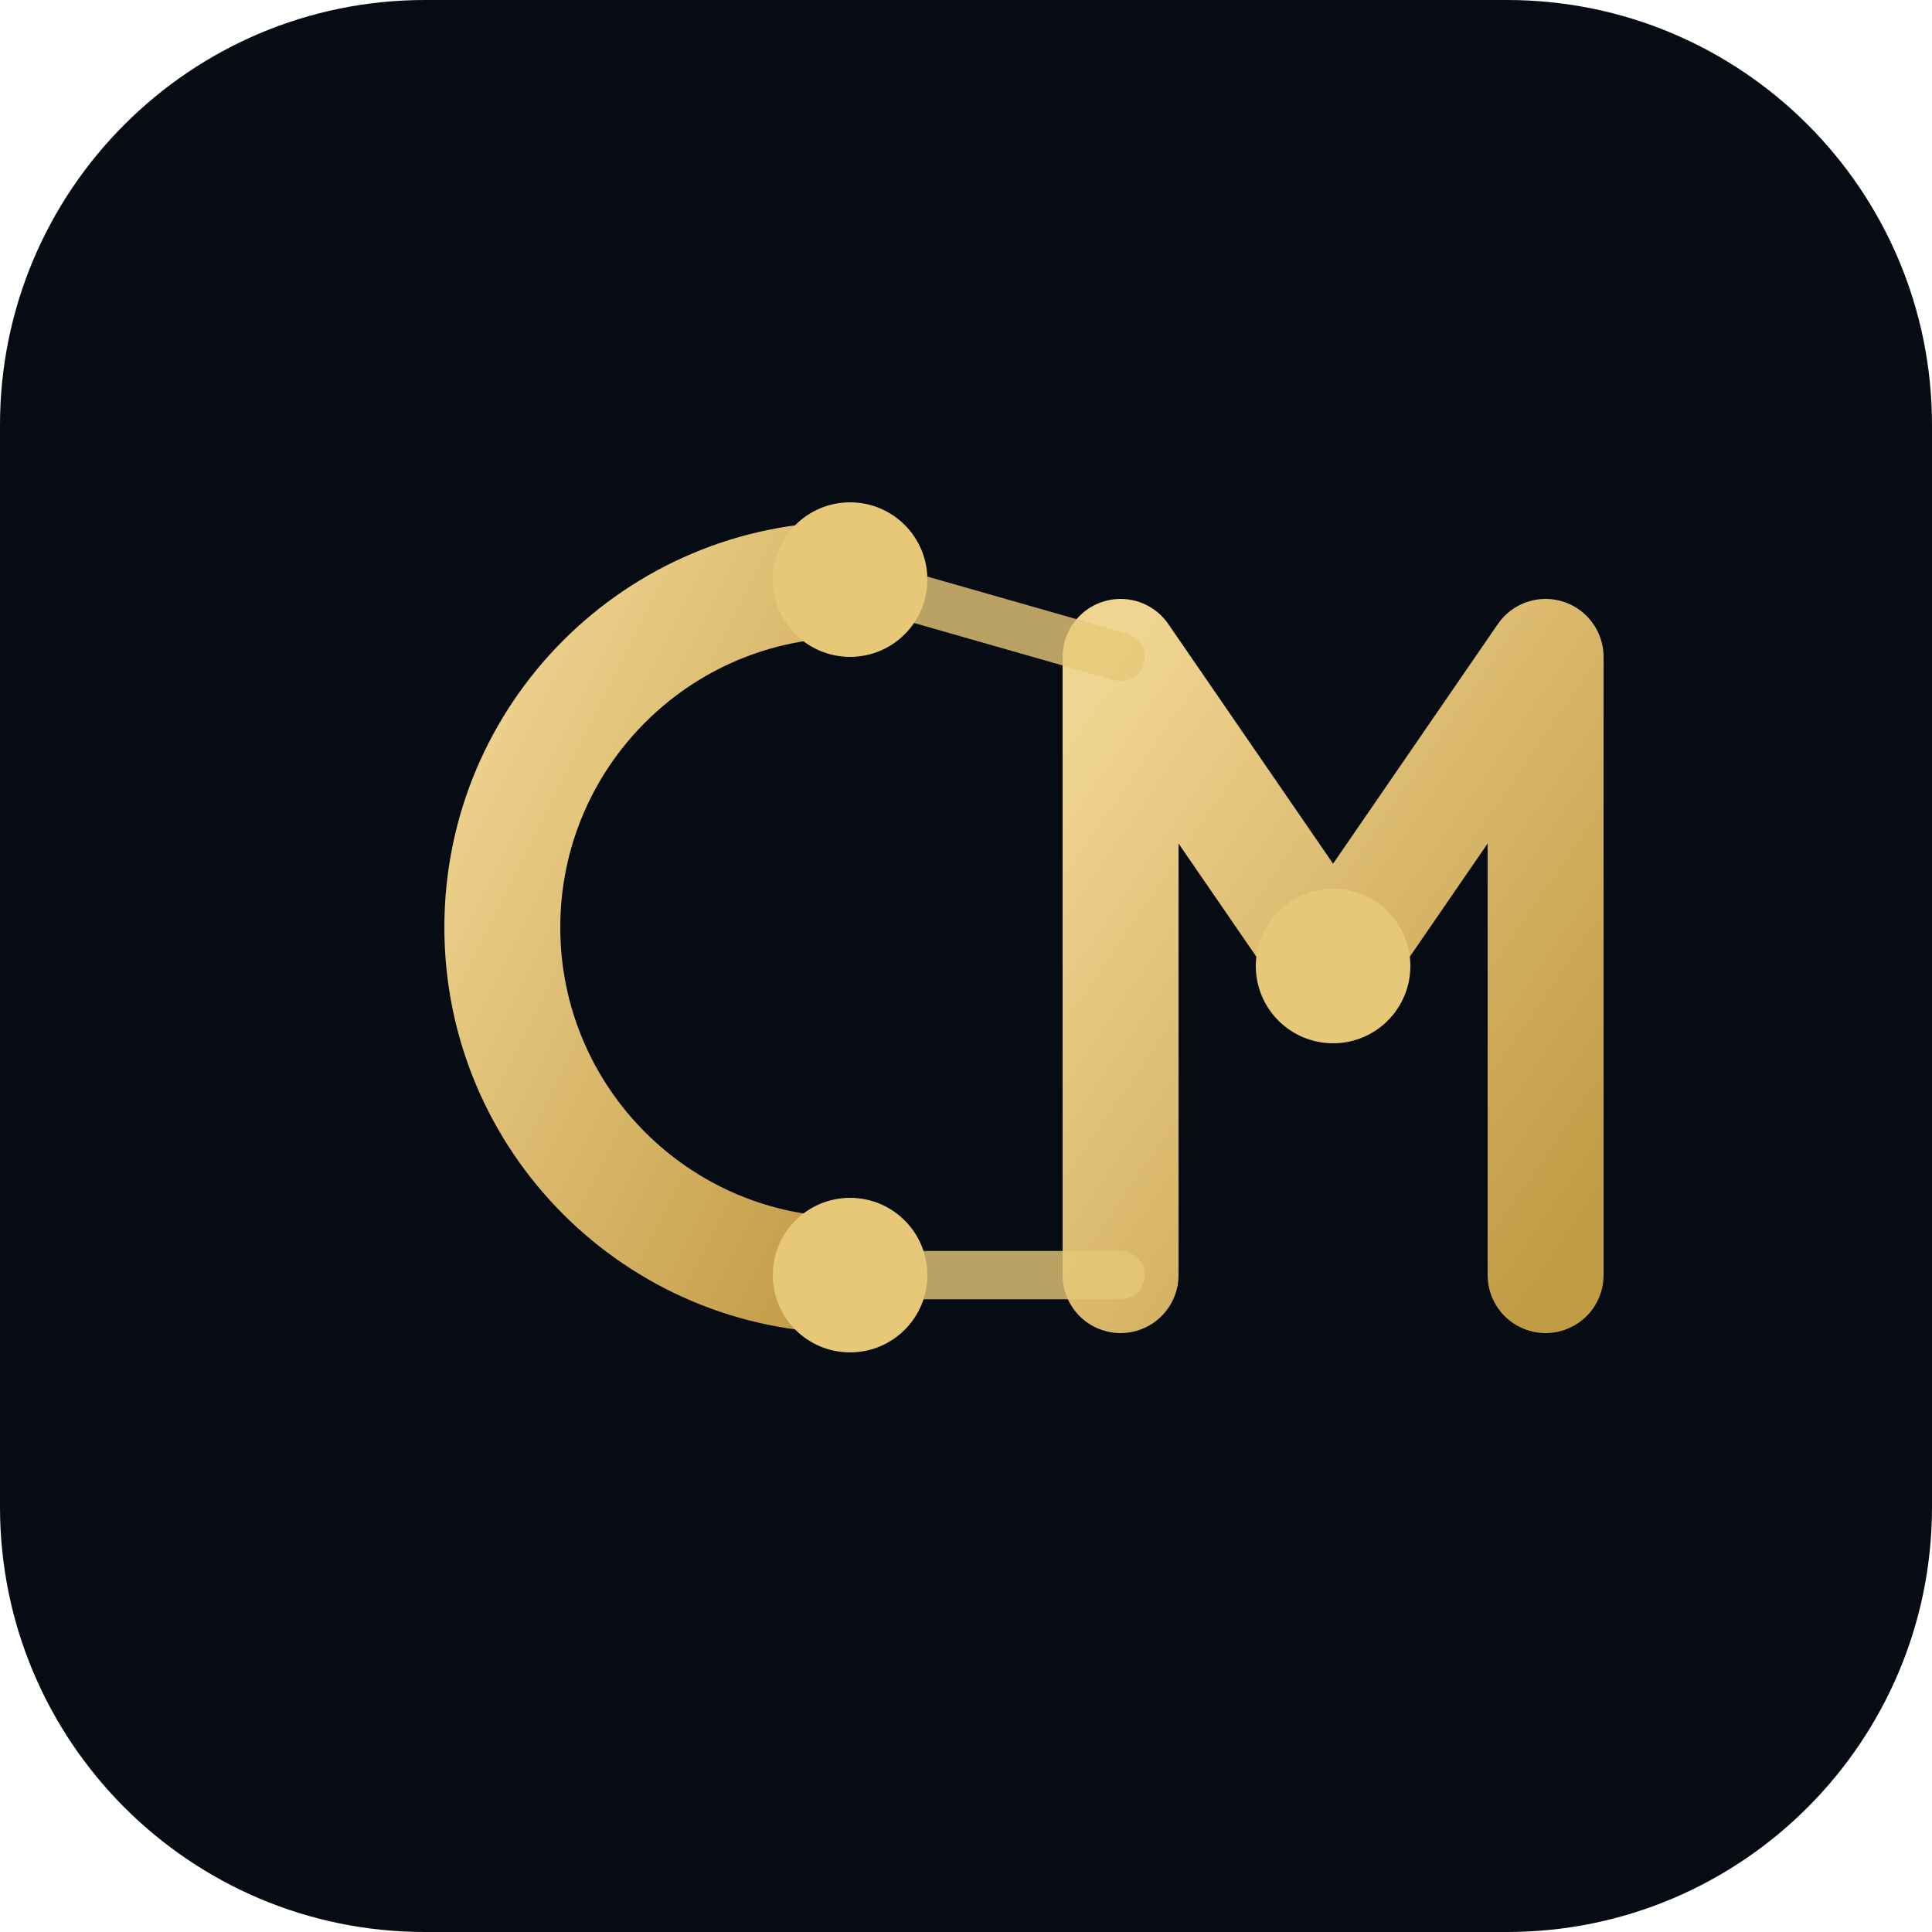
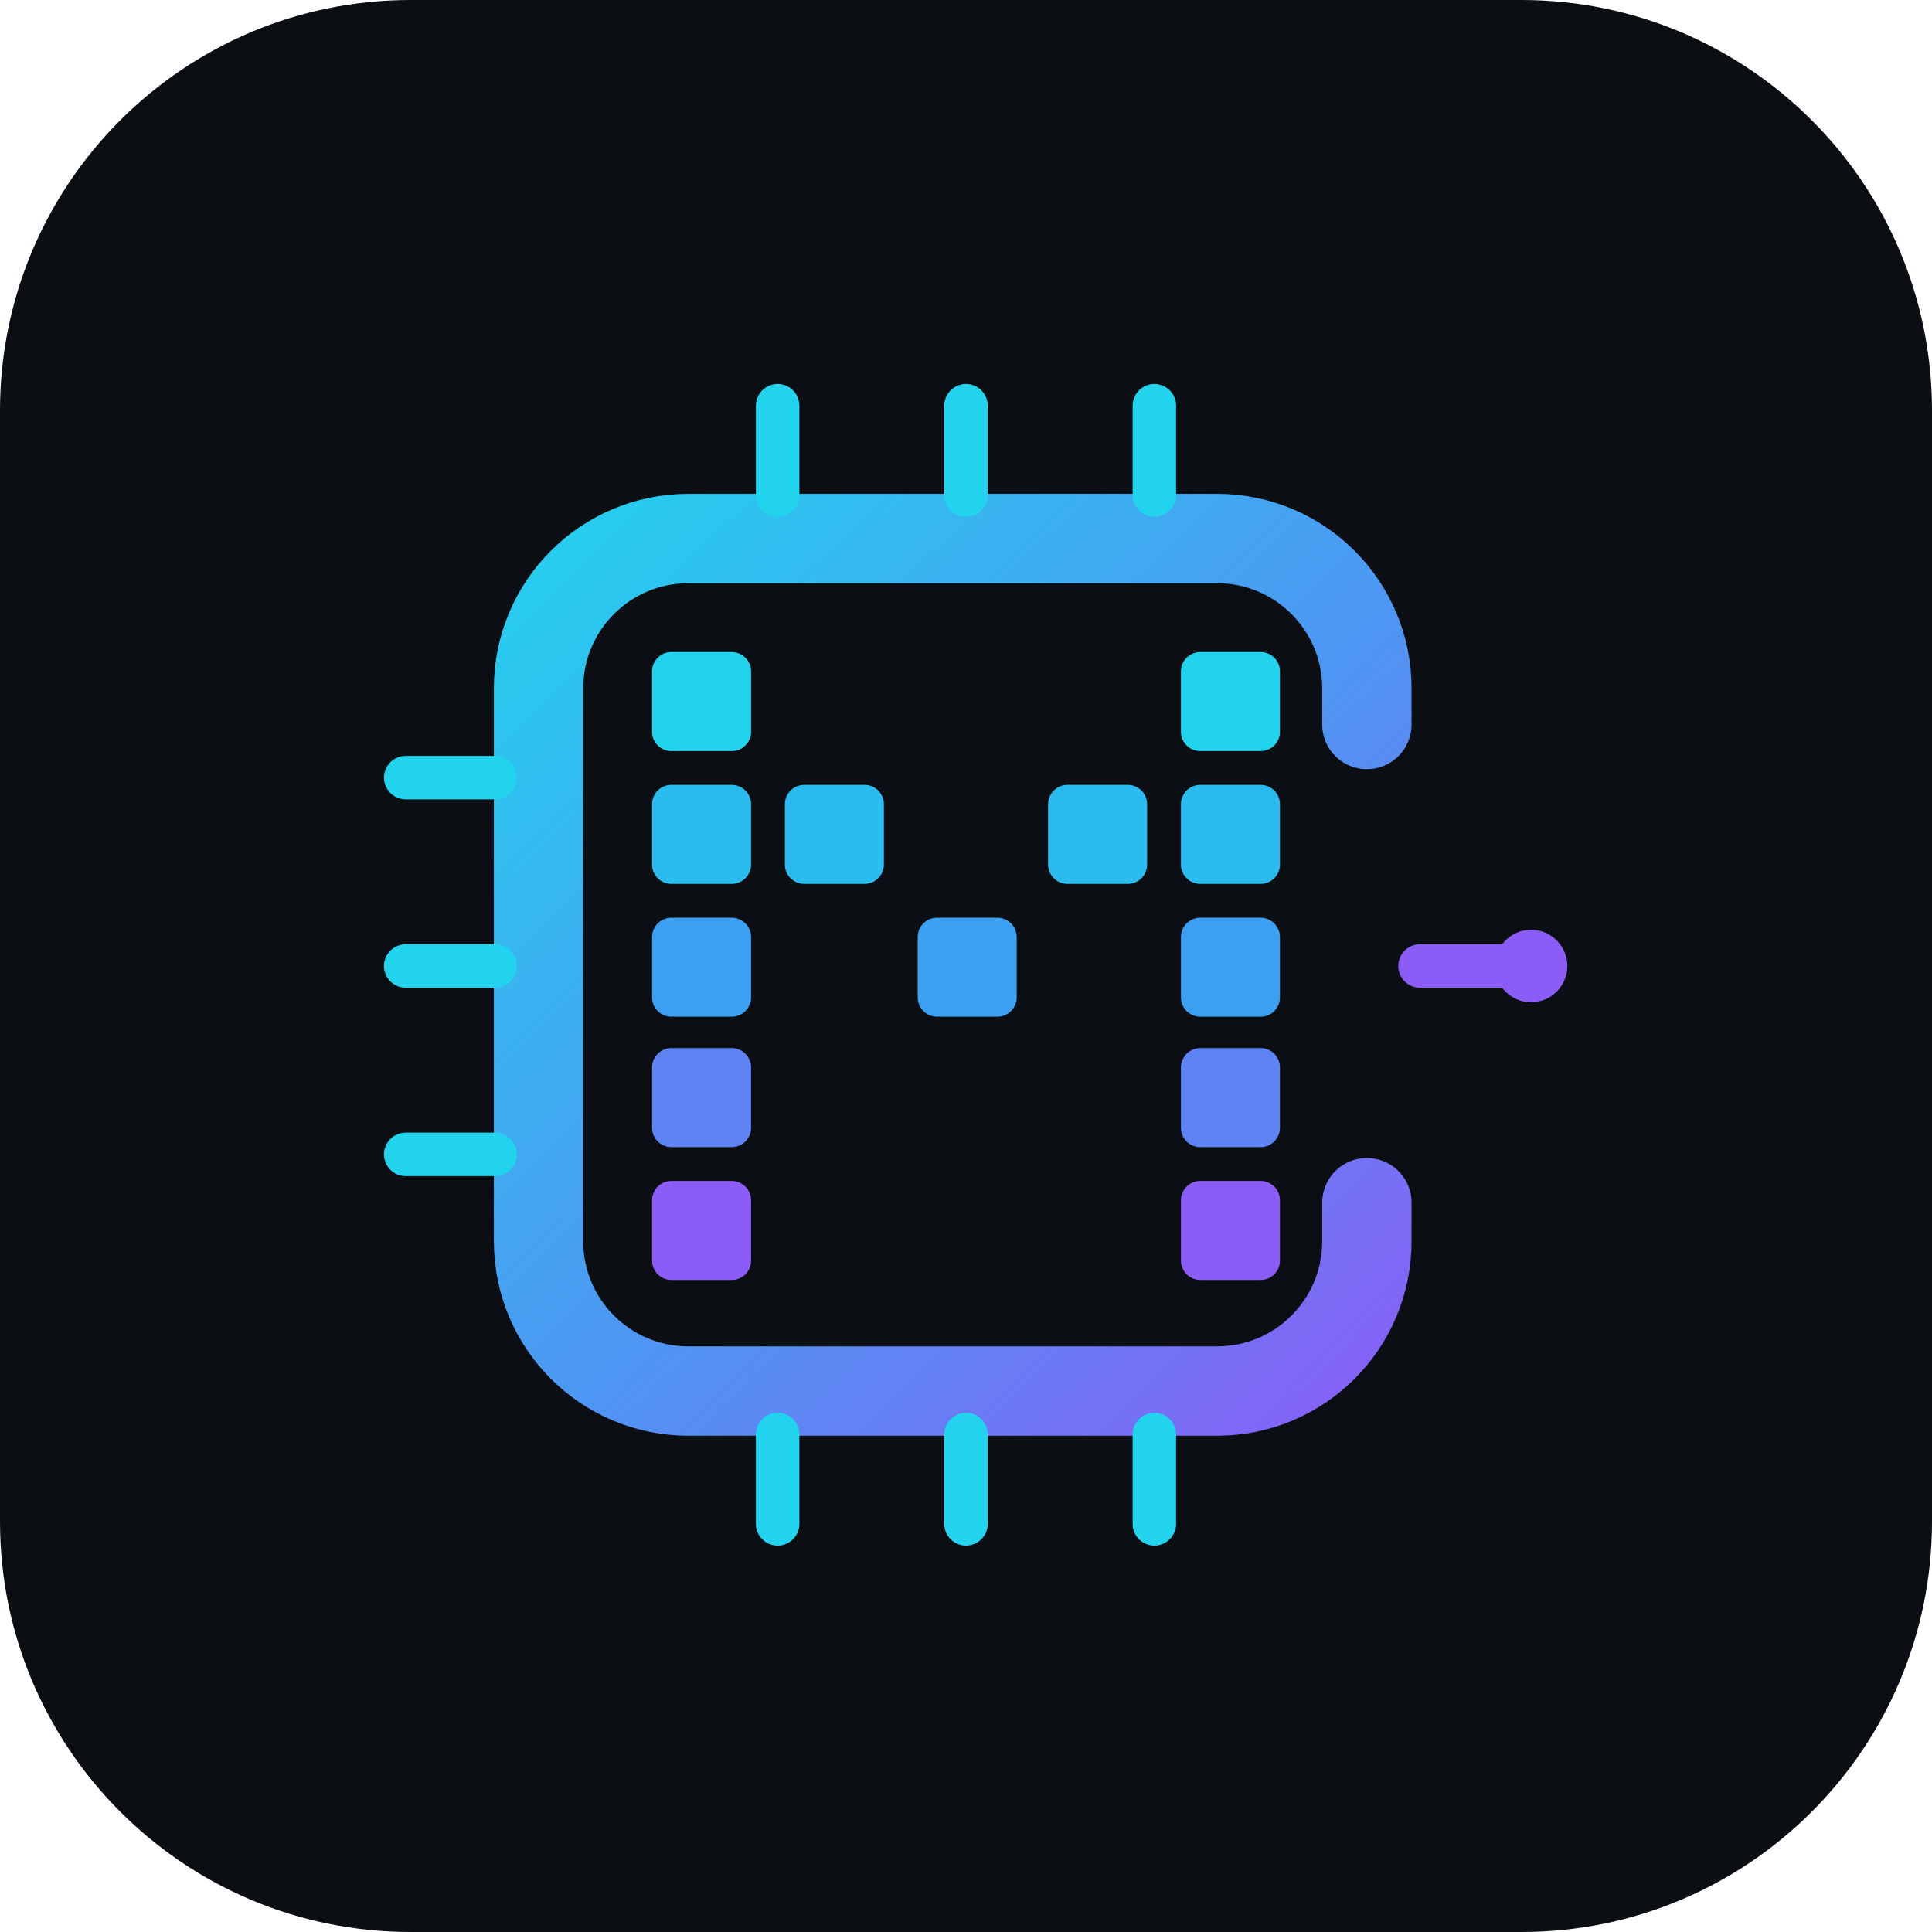
- <svg xmlns="http://www.w3.org/2000/svg" viewBox="0 0 100 100" role="img" aria-label="C&amp;M Labs">
+ <svg xmlns="http://www.w3.org/2000/svg" viewBox="0 0 800 800" role="img" aria-label="C&amp;M Labs">
  <defs>
-     <linearGradient id="favGrad" x1="0" y1="0" x2="1" y2="1">
-       <stop offset="0%" stop-color="#F0D592" />
-       <stop offset="100%" stop-color="#C29B45" />
+     <linearGradient id="marco" x1="205" y1="205" x2="584" y2="594" gradientUnits="userSpaceOnUse">
+       <stop offset="0%" stop-color="#22D3EE" />
+       <stop offset="55%" stop-color="#4F95F3" />
+       <stop offset="100%" stop-color="#8B5CF6" />
    </linearGradient>
  </defs>
-   <rect width="100" height="100" rx="22" fill="#070B14" />
-   <g fill="none" stroke="url(#favGrad)" stroke-width="6" stroke-linecap="round" stroke-linejoin="round">
-     <path d="M44 30 A17 17 0 1 0 44 66" />
-     <path d="M58 66 V34 L69 50 L80 34 V66" />
+   <rect width="800" height="800" rx="170" fill="#0B0F14" />
+   <g stroke-linecap="round" fill="none">
+     <path d="M566 300 V285 A62 62 0 0 0 504 223 H285 A62 62 0 0 0 223 285 V514 A62 62 0 0 0 285 576 H504 A62 62 0 0 0 566 514 V498" stroke="url(#marco)" stroke-width="37" />
+     <g stroke="#22D3EE" stroke-width="18">
+       <path d="M322 168 V205 M400 168 V205 M478 168 V205" />
+       <path d="M322 594 V631 M400 594 V631 M478 594 V631" />
+       <path d="M168 322 H205 M168 400 H205 M168 478 H205" />
+     </g>
+     <path d="M588 400 H628" stroke="#8B5CF6" stroke-width="18" />
  </g>
-   <g fill="#E6C878">
-     <circle cx="44" cy="30" r="4" />
-     <circle cx="44" cy="66" r="4" />
-     <circle cx="69" cy="50" r="4" />
-   </g>
-   <g stroke="#E6C878" stroke-width="2.5" stroke-linecap="round" opacity="0.8">
-     <path d="M44 30 L58 34" />
-     <path d="M44 66 L58 66" />
+   <circle cx="634" cy="400" r="15" fill="#8B5CF6" />
+   <g>
+     <rect x="270" y="270" width="41" height="41" rx="8" fill="#22D3EE" />
+     <rect x="489" y="270" width="41" height="41" rx="8" fill="#22D3EE" />
+     <rect x="270" y="325" width="41" height="41" rx="8" fill="#2BBCEF" />
+     <rect x="325" y="325" width="41" height="41" rx="8" fill="#2BBCEF" />
+     <rect x="434" y="325" width="41" height="41" rx="8" fill="#2BBCEF" />
+     <rect x="489" y="325" width="41" height="41" rx="8" fill="#2BBCEF" />
+     <rect x="270" y="380" width="41" height="41" rx="8" fill="#3B9FF2" />
+     <rect x="380" y="380" width="41" height="41" rx="8" fill="#3B9FF2" />
+     <rect x="489" y="380" width="41" height="41" rx="8" fill="#3B9FF2" />
+     <rect x="270" y="434" width="41" height="41" rx="8" fill="#5E84F4" />
+     <rect x="489" y="434" width="41" height="41" rx="8" fill="#5E84F4" />
+     <rect x="270" y="489" width="41" height="41" rx="8" fill="#8B5CF6" />
+     <rect x="489" y="489" width="41" height="41" rx="8" fill="#8B5CF6" />
  </g>
</svg>
